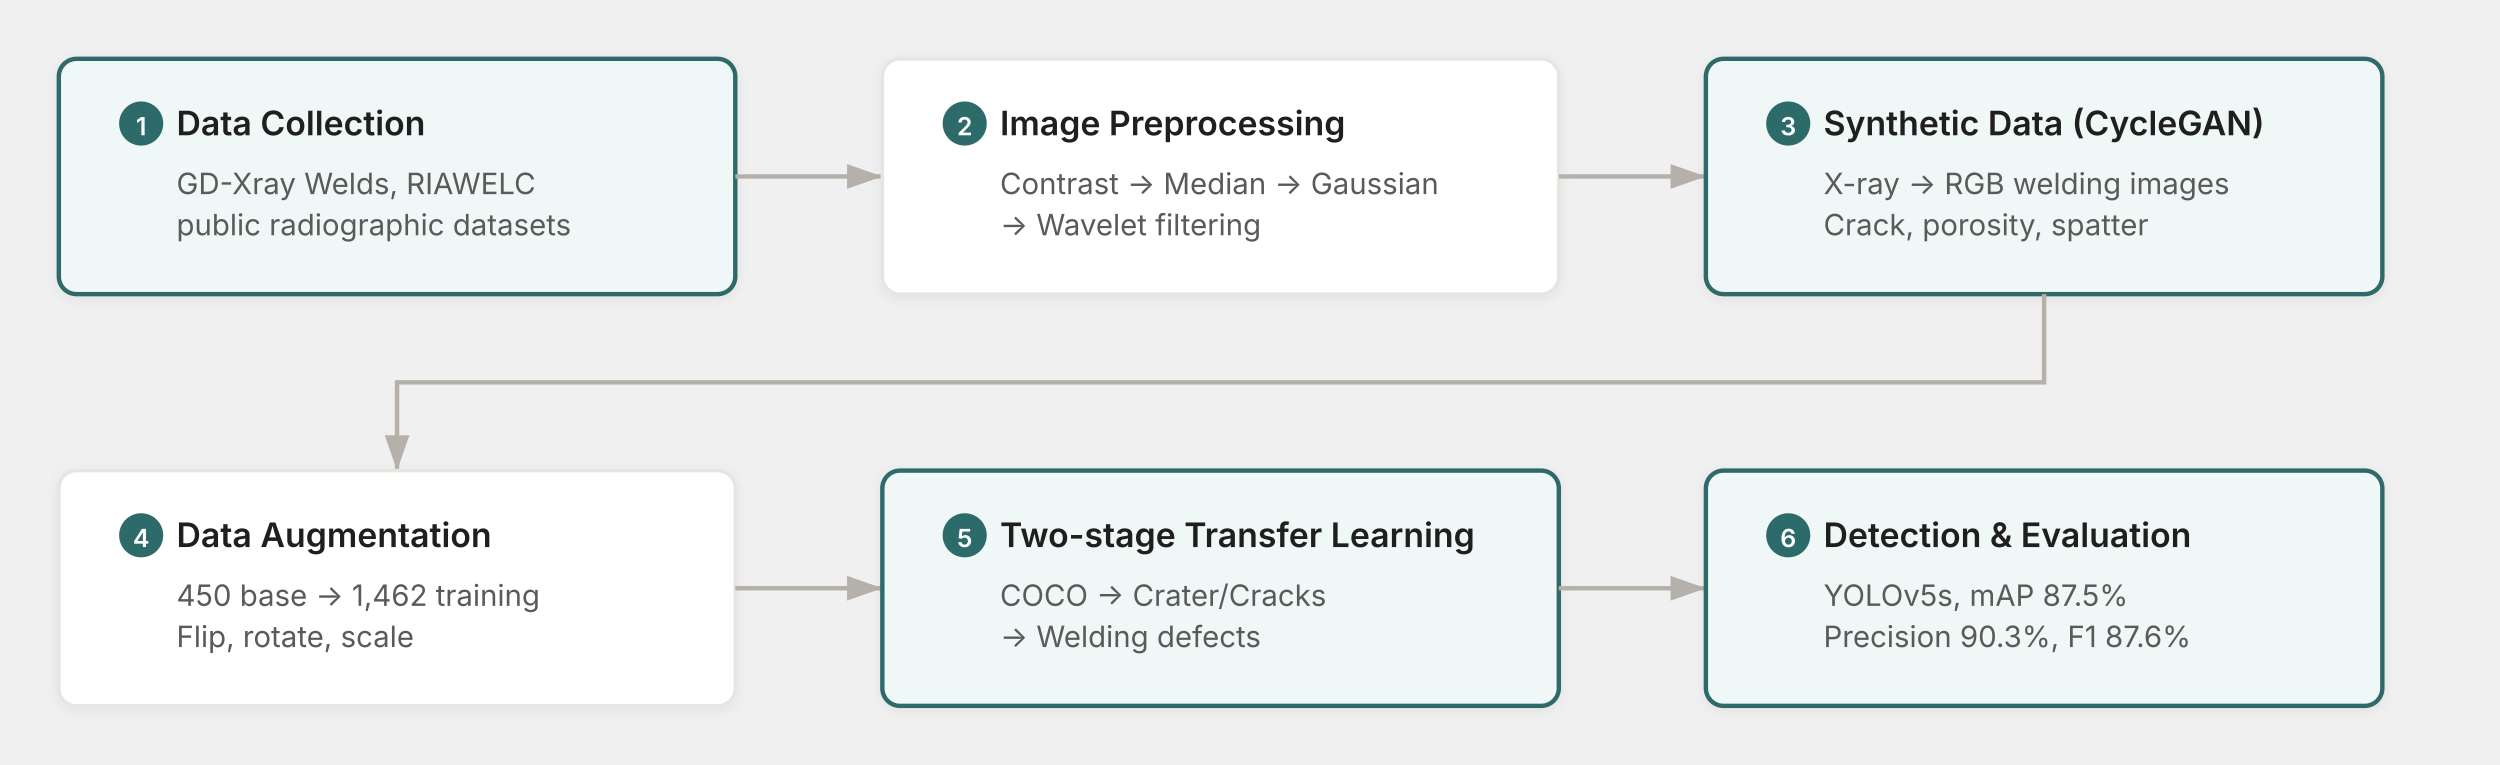
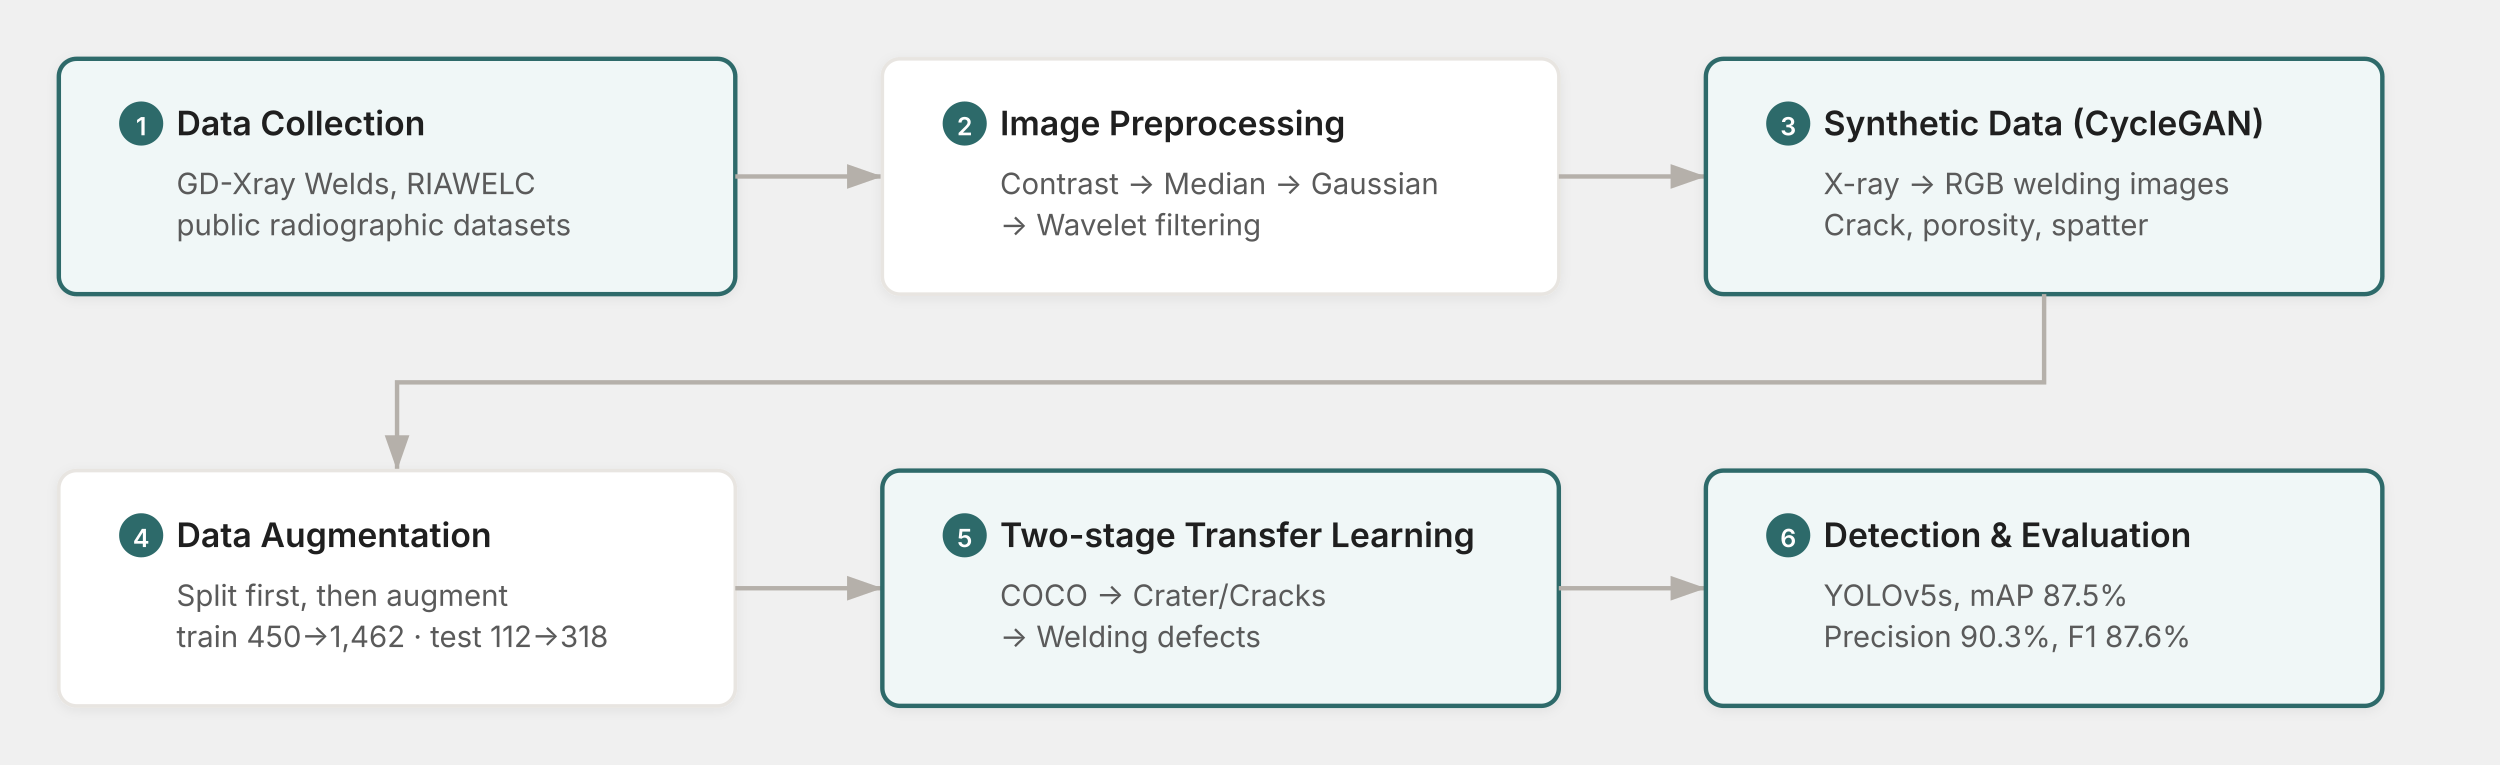
<svg xmlns="http://www.w3.org/2000/svg" viewBox="0 0 850 260" font-family="Inter, -apple-system, sans-serif">
  <style>
    </style>
  <defs>
    <filter id="shadow" x="-5%" y="-5%" width="110%" height="115%">
      <feDropShadow dx="0" dy="1" stdDeviation="2" flood-opacity="0.06" />
    </filter>
    <marker id="arrow" viewBox="0 0 10 7" refX="10" refY="3.5" markerWidth="8" markerHeight="6" orient="auto-start-reverse">
      <path d="M0,0 L10,3.5 L0,7" fill="#B5B0AA" />
    </marker>
  </defs>
  <rect width="850" height="260" fill="none" />
  <rect x="20" y="20" width="230" height="80" rx="6" fill="#F0F7F7" stroke="#2D6A6A" stroke-width="1.5" filter="url(#shadow)" />
  <circle cx="48" cy="42" r="7.5" fill="#2D6A6A" />
  <text x="48" y="46" text-anchor="middle" fill="#FFFFFF" font-size="8.5" font-weight="600">1</text>
  <text x="60" y="46" fill="#1F1F1F" font-size="11.5" font-weight="600">Data Collection</text>
  <text x="60" y="66" fill="#5A5A5A" font-size="10">GD-Xray Welds, RIAWELC</text>
  <text x="60" y="80" fill="#5A5A5A" font-size="10">public radiographic datasets</text>
  <line x1="250" y1="60" x2="300" y2="60" stroke="#B5B0AA" stroke-width="1.5" marker-end="url(#arrow)" />
  <rect x="300" y="20" width="230" height="80" rx="6" fill="#FFFFFF" stroke="#E8E5E1" stroke-width="1.2" filter="url(#shadow)" />
  <circle cx="328" cy="42" r="7.5" fill="#2D6A6A" />
  <text x="328" y="46" text-anchor="middle" fill="#FFFFFF" font-size="8.5" font-weight="600">2</text>
  <text x="340" y="46" fill="#1F1F1F" font-size="11.5" font-weight="600">Image Preprocessing</text>
  <text x="340" y="66" fill="#5A5A5A" font-size="10">Contrast → Median → Gaussian</text>
  <text x="340" y="80" fill="#5A5A5A" font-size="10">→ Wavelet filtering</text>
  <line x1="530" y1="60" x2="580" y2="60" stroke="#B5B0AA" stroke-width="1.5" marker-end="url(#arrow)" />
  <rect x="580" y="20" width="230" height="80" rx="6" fill="#F0F7F7" stroke="#2D6A6A" stroke-width="1.5" filter="url(#shadow)" />
  <circle cx="608" cy="42" r="7.5" fill="#2D6A6A" />
  <text x="608" y="46" text-anchor="middle" fill="#FFFFFF" font-size="8.5" font-weight="600">3</text>
  <text x="620" y="46" fill="#1F1F1F" font-size="11.5" font-weight="600">Synthetic Data (CycleGAN)</text>
  <text x="620" y="66" fill="#5A5A5A" font-size="10">X-ray → RGB welding images</text>
  <text x="620" y="80" fill="#5A5A5A" font-size="10">Crack, porosity, spatter</text>
  <path d="M695,100 L695,130 L135,130 L135,160" stroke="#B5B0AA" stroke-width="1.5" fill="none" marker-end="url(#arrow)" />
  <rect x="20" y="160" width="230" height="80" rx="6" fill="#FFFFFF" stroke="#E8E5E1" stroke-width="1.2" filter="url(#shadow)" />
  <circle cx="48" cy="182" r="7.5" fill="#2D6A6A" />
  <text x="48" y="186" text-anchor="middle" fill="#FFFFFF" font-size="8.5" font-weight="600">4</text>
  <text x="60" y="186" fill="#1F1F1F" font-size="11.5" font-weight="600">Data Augmentation</text>
-   <text x="60" y="206" fill="#5A5A5A" font-size="10">450 base → 1,462 training</text>
-   <text x="60" y="220" fill="#5A5A5A" font-size="10">Flip, rotate, scale</text>
+   <text x="60" y="206" fill="#5A5A5A" font-size="10">Split first, then augment</text>
+   <text x="60" y="220" fill="#5A5A5A" font-size="10">train 450→1,462 · test 112→318</text>
  <line x1="250" y1="200" x2="300" y2="200" stroke="#B5B0AA" stroke-width="1.5" marker-end="url(#arrow)" />
  <rect x="300" y="160" width="230" height="80" rx="6" fill="#F0F7F7" stroke="#2D6A6A" stroke-width="1.5" filter="url(#shadow)" />
  <circle cx="328" cy="182" r="7.5" fill="#2D6A6A" />
  <text x="328" y="186" text-anchor="middle" fill="#FFFFFF" font-size="8.5" font-weight="600">5</text>
  <text x="340" y="186" fill="#1F1F1F" font-size="11.5" font-weight="600">Two-stage Transfer Learning</text>
  <text x="340" y="206" fill="#5A5A5A" font-size="10">COCO → Crater/Cracks</text>
  <text x="340" y="220" fill="#5A5A5A" font-size="10">→ Welding defects</text>
  <line x1="530" y1="200" x2="580" y2="200" stroke="#B5B0AA" stroke-width="1.5" marker-end="url(#arrow)" />
  <rect x="580" y="160" width="230" height="80" rx="6" fill="#F0F7F7" stroke="#2D6A6A" stroke-width="1.5" filter="url(#shadow)" />
  <circle cx="608" cy="182" r="7.5" fill="#2D6A6A" />
  <text x="608" y="186" text-anchor="middle" fill="#FFFFFF" font-size="8.5" font-weight="600">6</text>
  <text x="620" y="186" fill="#1F1F1F" font-size="11.5" font-weight="600">Detection &amp; Evaluation</text>
  <text x="620" y="206" fill="#5A5A5A" font-size="10">YOLOv5s, mAP 87.5%</text>
  <text x="620" y="220" fill="#5A5A5A" font-size="10">Precision 90.3%, F1 87.6%</text>
</svg>
